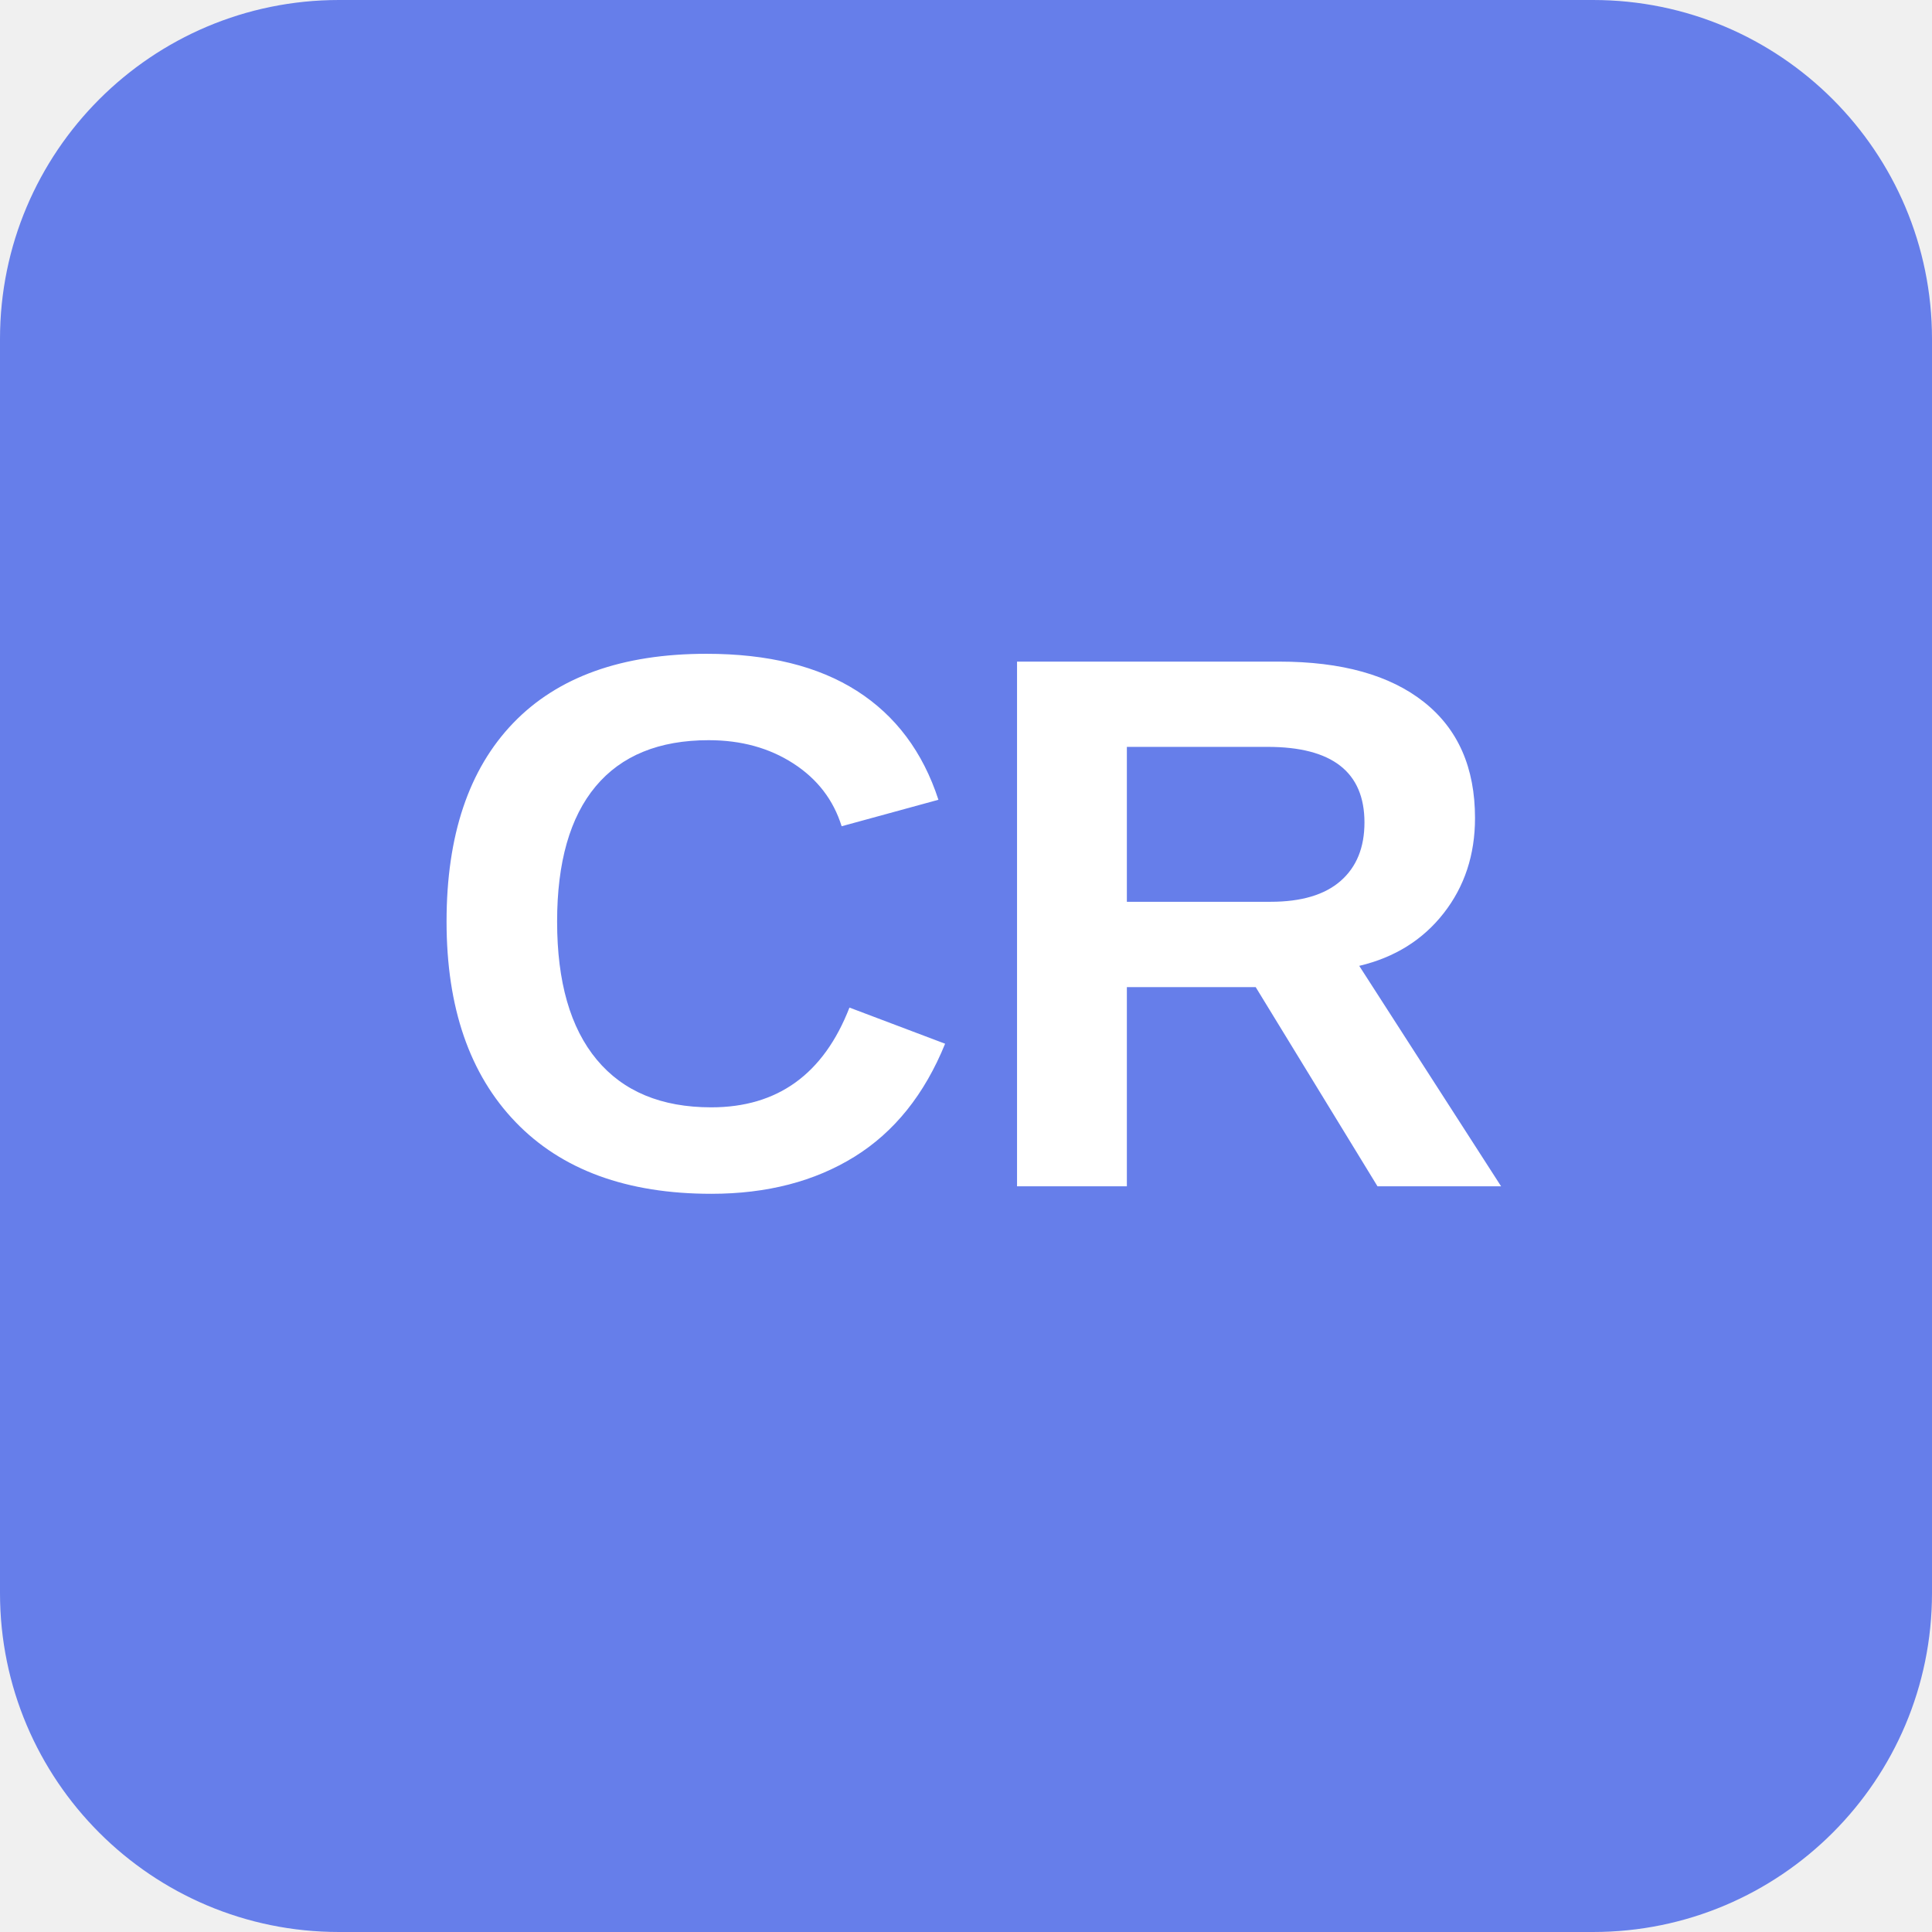
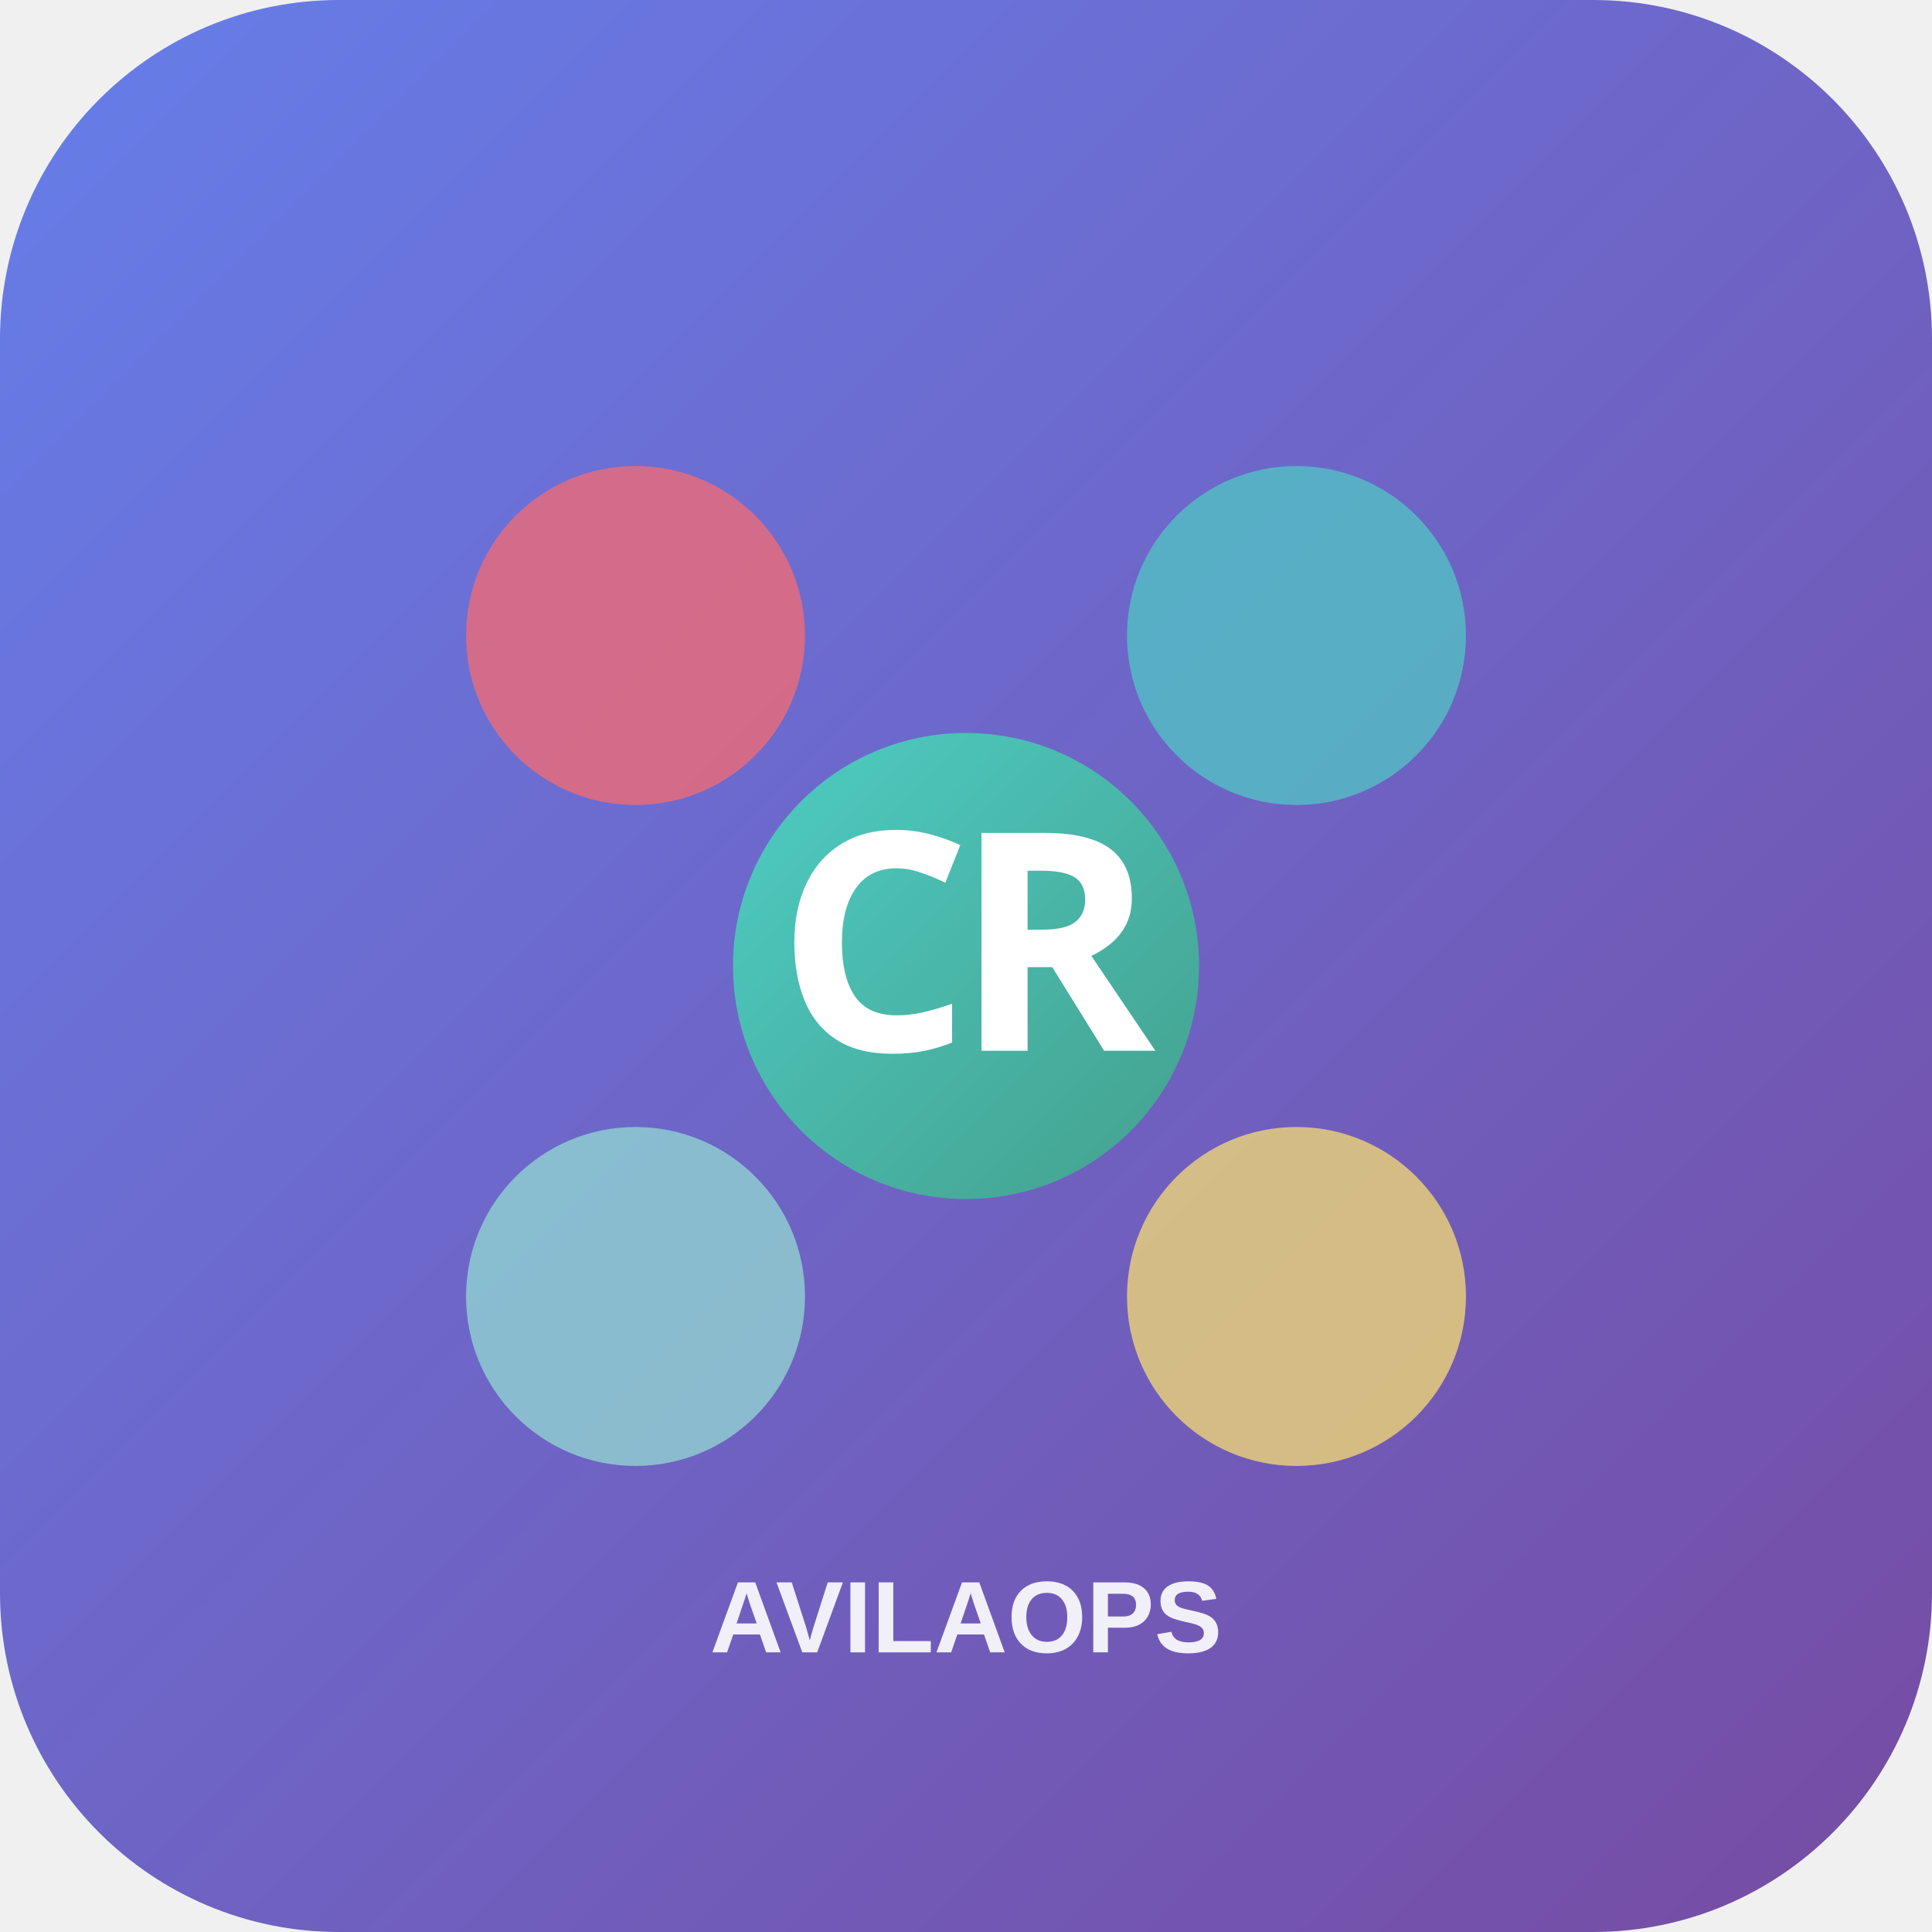
<svg xmlns="http://www.w3.org/2000/svg" width="456" height="456" viewBox="0 0 456 456">
-   <rect width="456" height="456" rx="80" fill="#667eea" />
-   <text x="228" y="280" font-family="Arial, sans-serif" font-size="180" font-weight="bold" text-anchor="middle" fill="white">CR</text>
+   <defs>
+     <linearGradient id="bgGrad" x1="0%" y1="0%" x2="100%" y2="100%">
+       <stop offset="0%" style="stop-color:#667eea;stop-opacity:1" />
+       <stop offset="100%" style="stop-color:#764ba2;stop-opacity:1" />
+     </linearGradient>
+     <linearGradient id="circleGrad" x1="0%" y1="0%" x2="100%" y2="100%">
+       <stop offset="0%" style="stop-color:#4ecdc4;stop-opacity:1" />
+       <stop offset="100%" style="stop-color:#44a08d;stop-opacity:1" />
+     </linearGradient>
+   </defs>
+   <rect width="456" height="456" rx="80" fill="url(#bgGrad)" />
+   <circle cx="150" cy="150" r="40" fill="#FF6B6B" opacity="0.7" />
+   <circle cx="306" cy="150" r="40" fill="#4ECDC4" opacity="0.7" />
+   <circle cx="228" cy="228" r="55" fill="url(#circleGrad)" />
+   <circle cx="150" cy="306" r="40" fill="#95E1D3" opacity="0.7" />
+   <circle cx="306" cy="306" r="40" fill="#FFE66D" opacity="0.7" />
+   <text x="228" y="248" font-family="Arial Black, sans-serif" font-size="72" font-weight="900" text-anchor="middle" fill="white" letter-spacing="-4">CR</text>
+   <text x="228" y="390" font-family="Arial, sans-serif" font-size="24" font-weight="600" text-anchor="middle" fill="white" opacity="0.9">AVILAOPS</text>
</svg>
